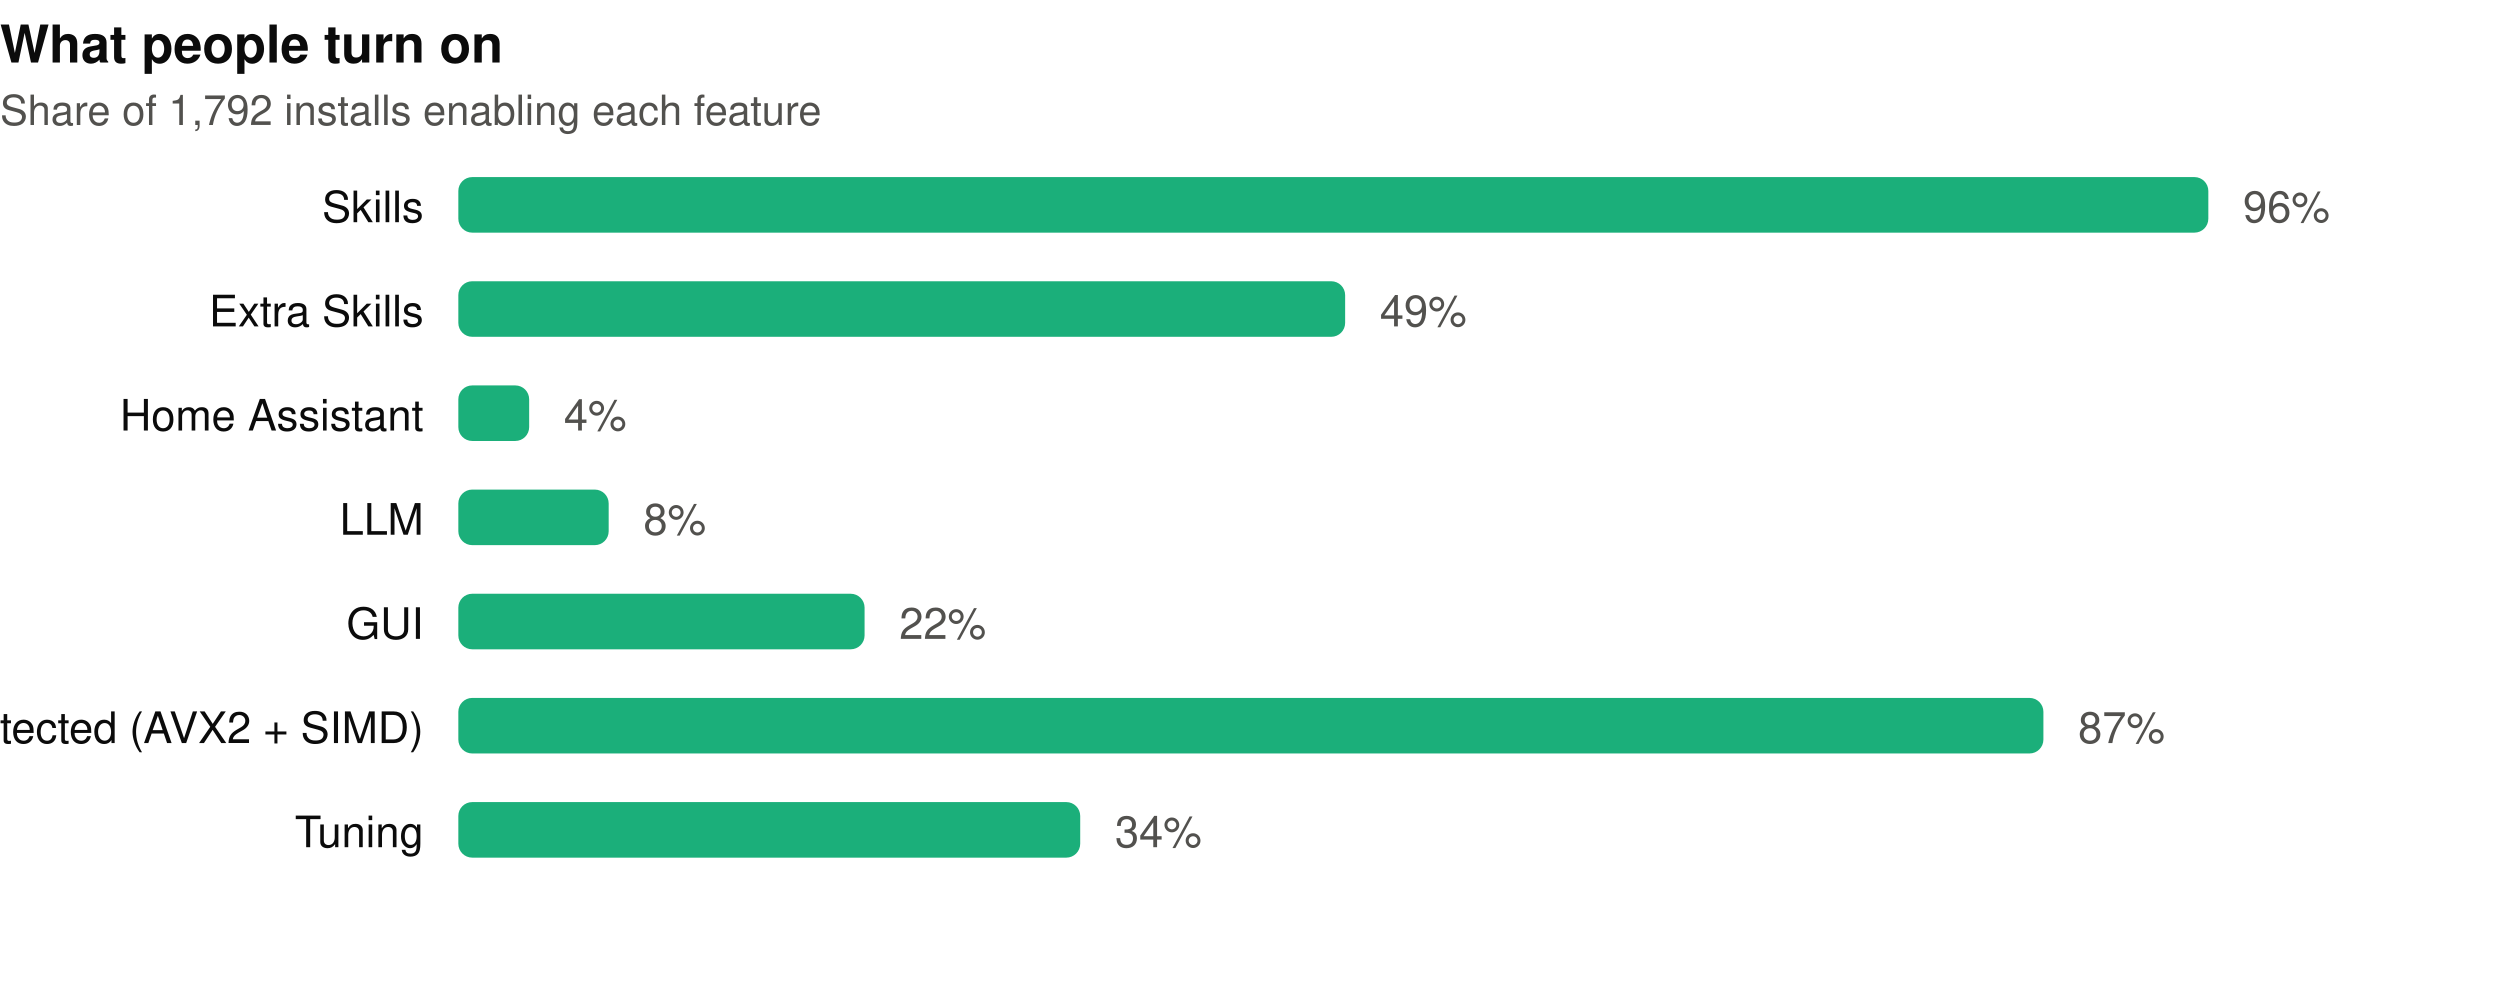
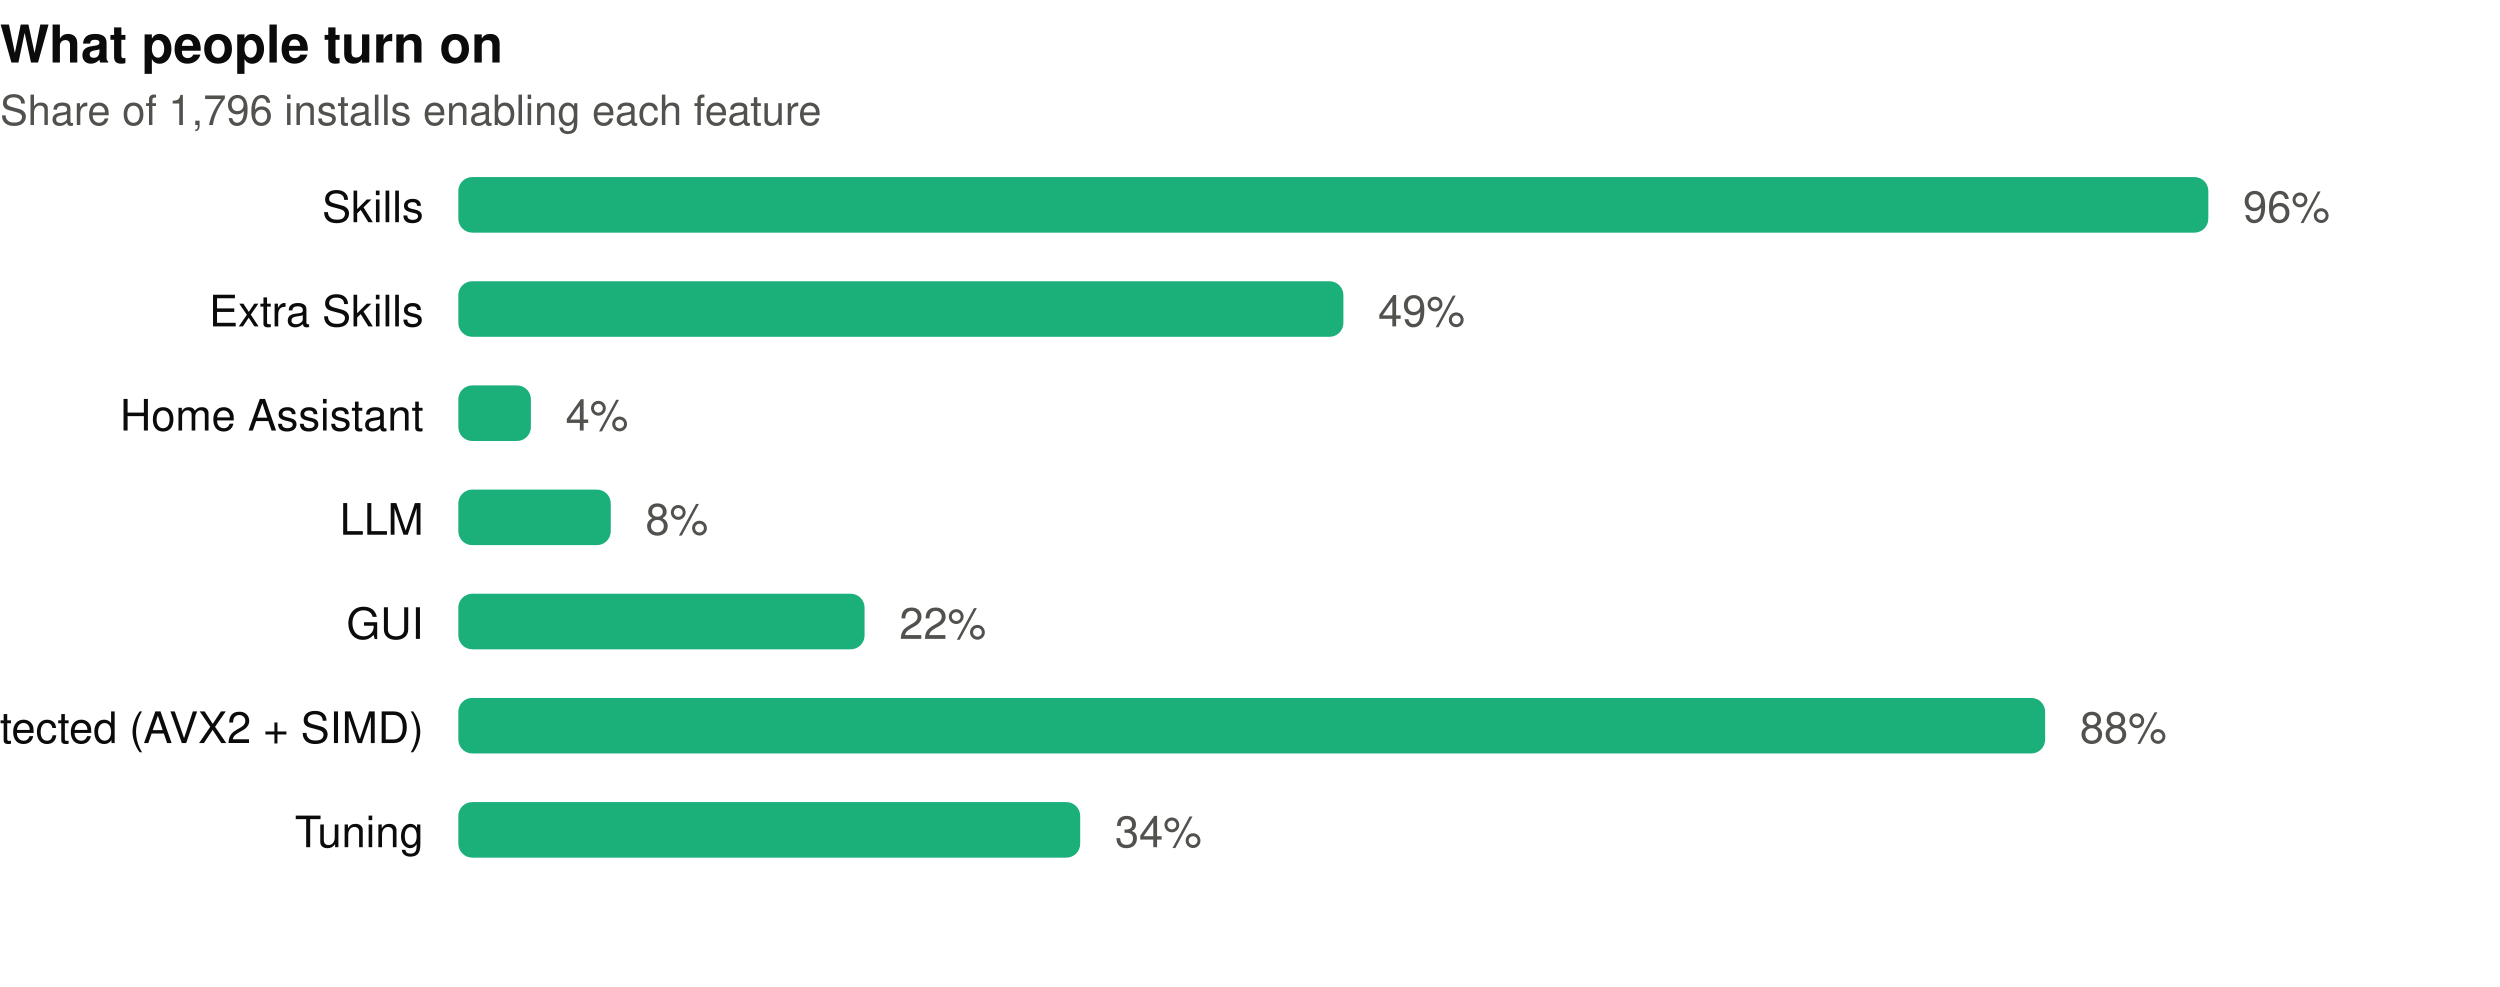
- <svg xmlns="http://www.w3.org/2000/svg" width="720" height="284" viewBox="0 0 720 284" role="img" aria-label="What people turn on. Share of 1,792 installs enabling each feature">
+ <svg xmlns="http://www.w3.org/2000/svg" width="720" height="284" viewBox="0 0 720 284" role="img" aria-label="What people turn on. Share of 1,796 installs enabling each feature">
  <text x="0" y="18" font-family="ui-sans-serif,-apple-system,BlinkMacSystemFont,'Segoe UI',Helvetica,Arial,sans-serif" font-size="15" font-weight="600" fill="#0b0b0b">What people turn on</text>
-   <text x="0" y="36" font-family="ui-sans-serif,-apple-system,BlinkMacSystemFont,'Segoe UI',Helvetica,Arial,sans-serif" font-size="12" fill="#52514e">Share of 1,792 installs enabling each feature</text>
+   <text x="0" y="36" font-family="ui-sans-serif,-apple-system,BlinkMacSystemFont,'Segoe UI',Helvetica,Arial,sans-serif" font-size="12" fill="#52514e">Share of 1,796 installs enabling each feature</text>
  <text x="122" y="64.0" text-anchor="end" font-family="ui-sans-serif,-apple-system,BlinkMacSystemFont,'Segoe UI',Helvetica,Arial,sans-serif" font-size="12.5" fill="#0b0b0b">Skills</text>
  <rect x="132" y="51.0" width="504.0" height="16" rx="4" fill="#1baf7a" />
  <text x="646.0" y="64.0" font-family="ui-sans-serif,-apple-system,BlinkMacSystemFont,'Segoe UI',Helvetica,Arial,sans-serif" font-size="12.5" fill="#52514e">96%</text>
  <text x="122" y="94.0" text-anchor="end" font-family="ui-sans-serif,-apple-system,BlinkMacSystemFont,'Segoe UI',Helvetica,Arial,sans-serif" font-size="12.5" fill="#0b0b0b">Extra Skills</text>
-   <rect x="132" y="81.0" width="255.4" height="16" rx="4" fill="#1baf7a" />
-   <text x="397.4" y="94.0" font-family="ui-sans-serif,-apple-system,BlinkMacSystemFont,'Segoe UI',Helvetica,Arial,sans-serif" font-size="12.5" fill="#52514e">49%</text>
+   <rect x="132" y="81.0" width="254.9" height="16" rx="4" fill="#1baf7a" />
+   <text x="396.9" y="94.0" font-family="ui-sans-serif,-apple-system,BlinkMacSystemFont,'Segoe UI',Helvetica,Arial,sans-serif" font-size="12.5" fill="#52514e">49%</text>
  <text x="122" y="124.0" text-anchor="end" font-family="ui-sans-serif,-apple-system,BlinkMacSystemFont,'Segoe UI',Helvetica,Arial,sans-serif" font-size="12.5" fill="#0b0b0b">Home Assistant</text>
-   <rect x="132" y="111.0" width="20.4" height="16" rx="4" fill="#1baf7a" />
-   <text x="162.4" y="124.0" font-family="ui-sans-serif,-apple-system,BlinkMacSystemFont,'Segoe UI',Helvetica,Arial,sans-serif" font-size="12.5" fill="#52514e">4%</text>
+   <rect x="132" y="111.0" width="20.9" height="16" rx="4" fill="#1baf7a" />
+   <text x="162.9" y="124.0" font-family="ui-sans-serif,-apple-system,BlinkMacSystemFont,'Segoe UI',Helvetica,Arial,sans-serif" font-size="12.5" fill="#52514e">4%</text>
  <text x="122" y="154.0" text-anchor="end" font-family="ui-sans-serif,-apple-system,BlinkMacSystemFont,'Segoe UI',Helvetica,Arial,sans-serif" font-size="12.5" fill="#0b0b0b">LLM</text>
-   <rect x="132" y="141.0" width="43.3" height="16" rx="4" fill="#1baf7a" />
-   <text x="185.3" y="154.0" font-family="ui-sans-serif,-apple-system,BlinkMacSystemFont,'Segoe UI',Helvetica,Arial,sans-serif" font-size="12.5" fill="#52514e">8%</text>
+   <rect x="132" y="141.0" width="43.9" height="16" rx="4" fill="#1baf7a" />
+   <text x="185.9" y="154.0" font-family="ui-sans-serif,-apple-system,BlinkMacSystemFont,'Segoe UI',Helvetica,Arial,sans-serif" font-size="12.5" fill="#52514e">8%</text>
  <text x="122" y="184.0" text-anchor="end" font-family="ui-sans-serif,-apple-system,BlinkMacSystemFont,'Segoe UI',Helvetica,Arial,sans-serif" font-size="12.5" fill="#0b0b0b">GUI</text>
  <rect x="132" y="171.0" width="117.0" height="16" rx="4" fill="#1baf7a" />
  <text x="259.0" y="184.0" font-family="ui-sans-serif,-apple-system,BlinkMacSystemFont,'Segoe UI',Helvetica,Arial,sans-serif" font-size="12.5" fill="#52514e">22%</text>
  <text x="122" y="214.0" text-anchor="end" font-family="ui-sans-serif,-apple-system,BlinkMacSystemFont,'Segoe UI',Helvetica,Arial,sans-serif" font-size="12.5" fill="#0b0b0b">CPU capability detected (AVX2 + SIMD)</text>
-   <rect x="132" y="201.0" width="456.5" height="16" rx="4" fill="#1baf7a" />
-   <text x="598.5" y="214.0" font-family="ui-sans-serif,-apple-system,BlinkMacSystemFont,'Segoe UI',Helvetica,Arial,sans-serif" font-size="12.5" fill="#52514e">87%</text>
+   <rect x="132" y="201.0" width="457.0" height="16" rx="4" fill="#1baf7a" />
+   <text x="599.0" y="214.0" font-family="ui-sans-serif,-apple-system,BlinkMacSystemFont,'Segoe UI',Helvetica,Arial,sans-serif" font-size="12.5" fill="#52514e">88%</text>
  <text x="122" y="244.0" text-anchor="end" font-family="ui-sans-serif,-apple-system,BlinkMacSystemFont,'Segoe UI',Helvetica,Arial,sans-serif" font-size="12.5" fill="#0b0b0b">Tuning</text>
  <rect x="132" y="231.0" width="179.1" height="16" rx="4" fill="#1baf7a" />
  <text x="321.1" y="244.0" font-family="ui-sans-serif,-apple-system,BlinkMacSystemFont,'Segoe UI',Helvetica,Arial,sans-serif" font-size="12.5" fill="#52514e">34%</text>
</svg>
